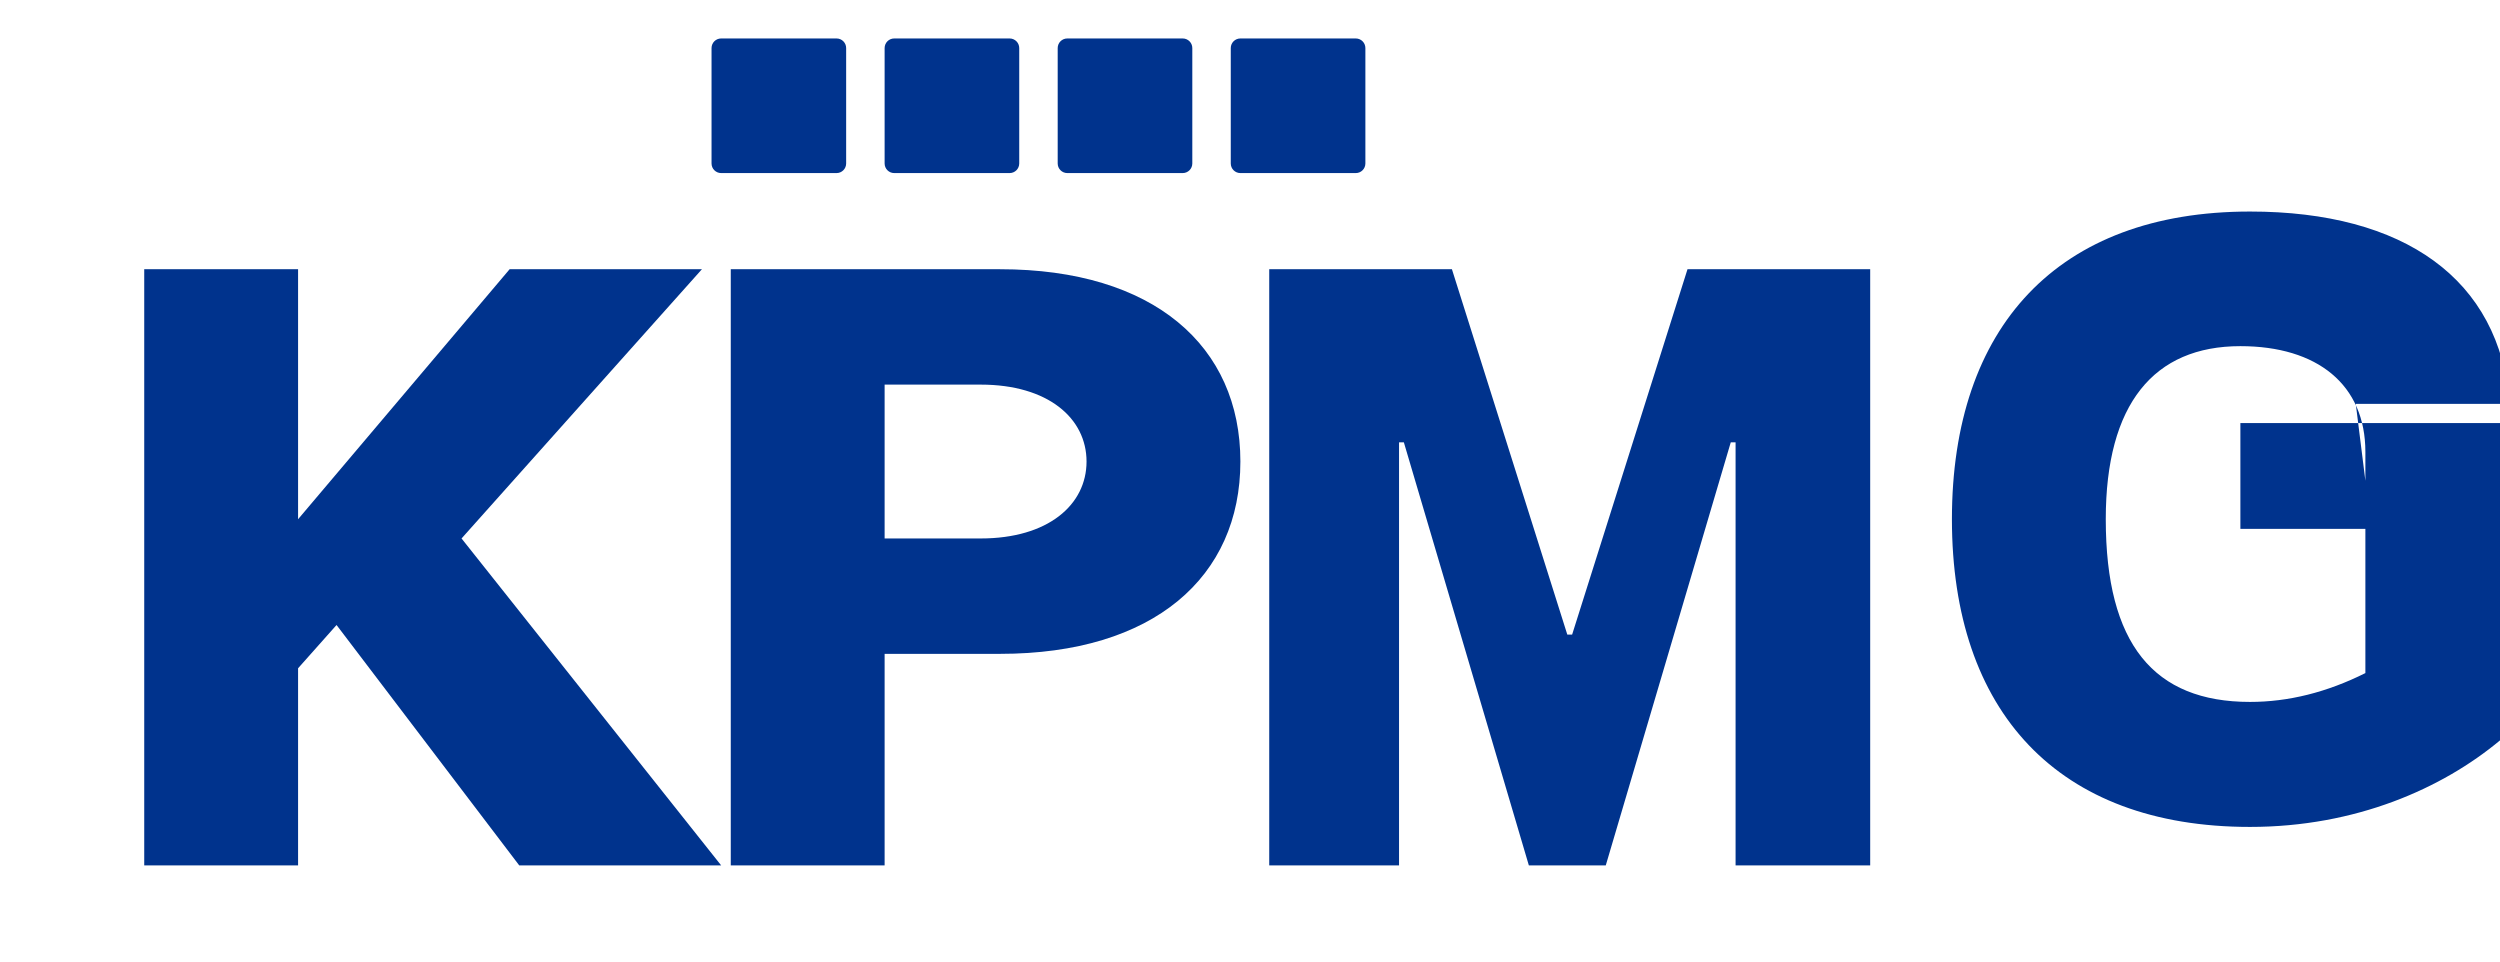
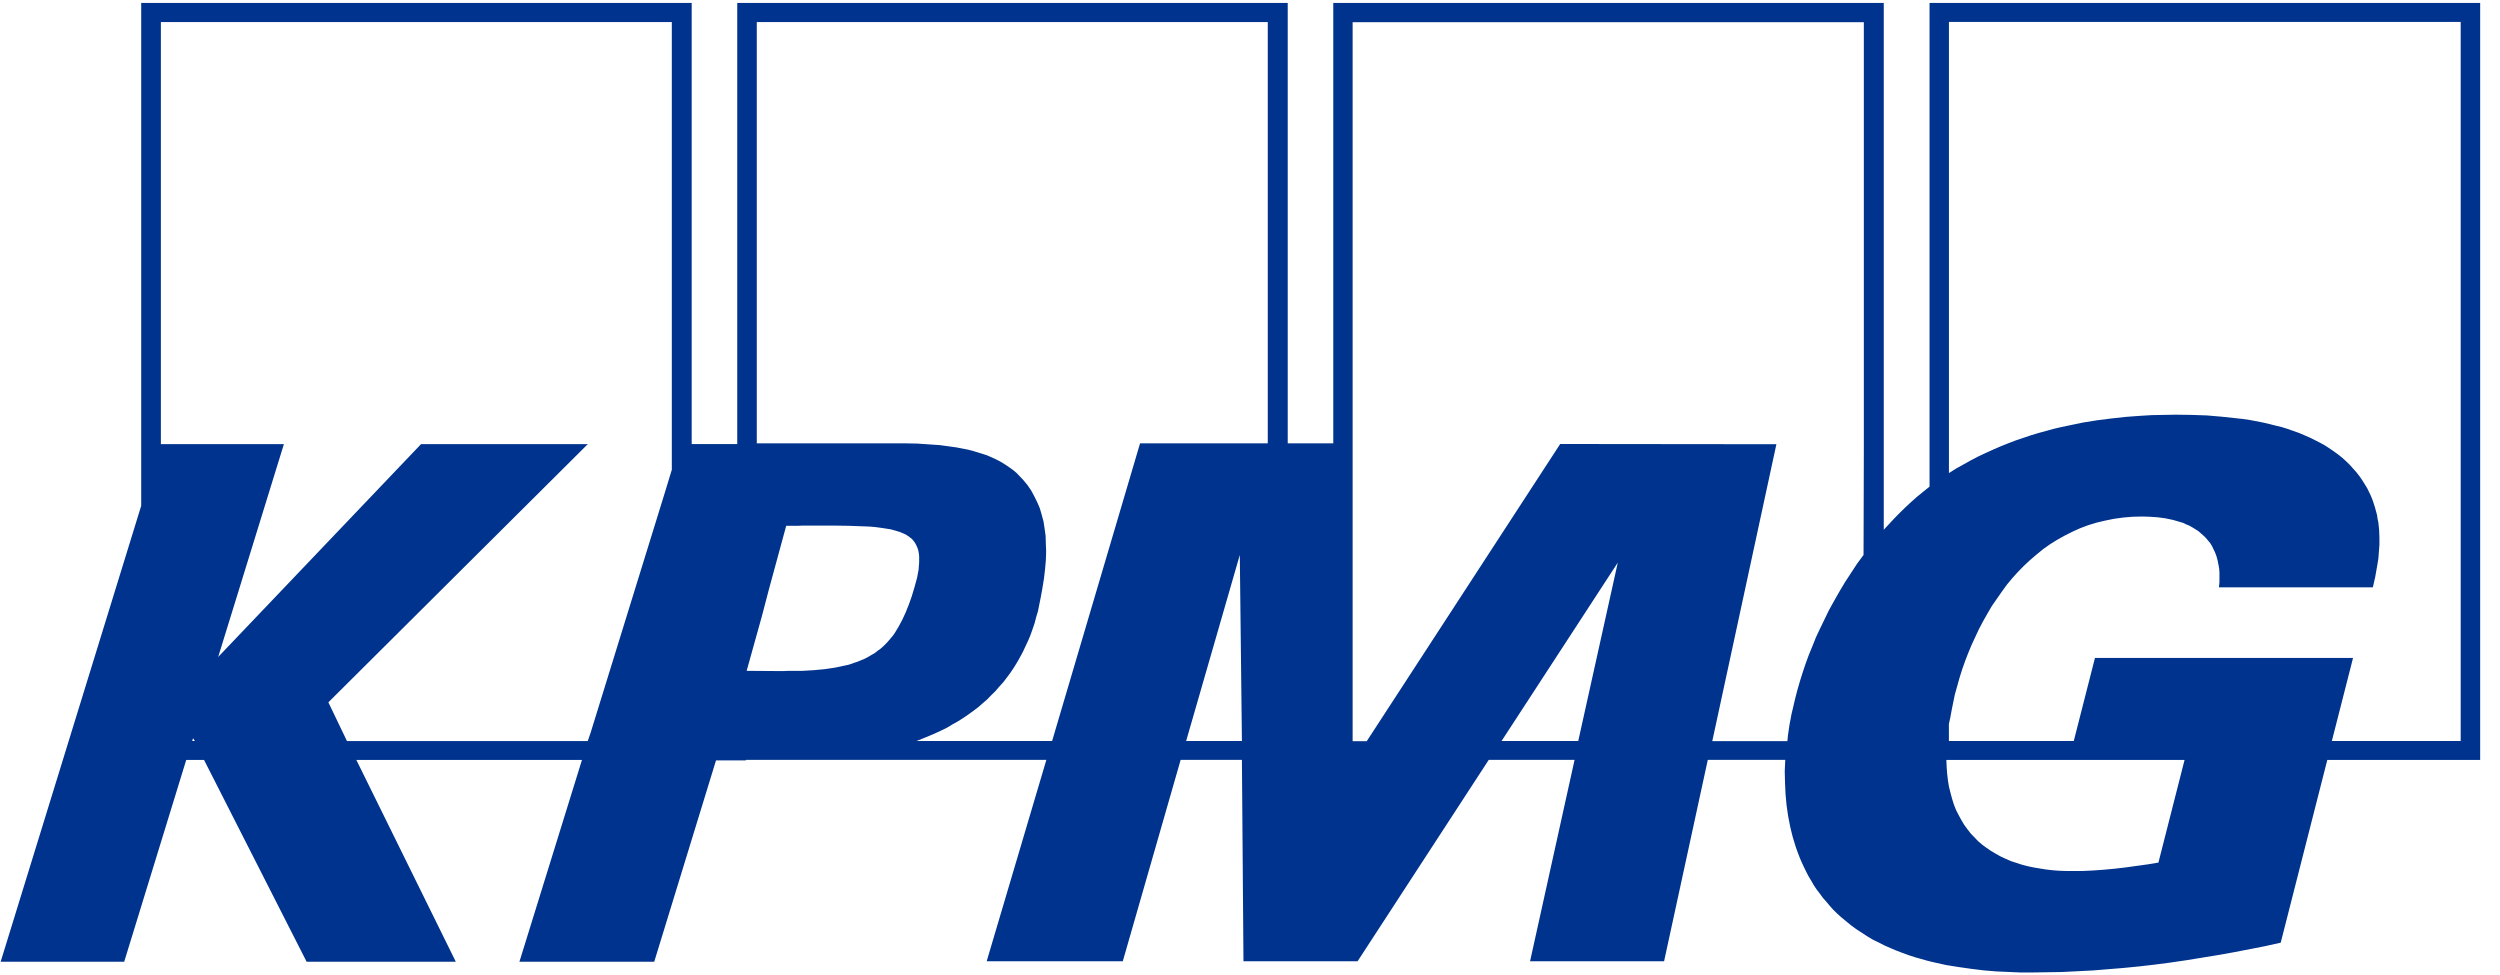
- <svg xmlns="http://www.w3.org/2000/svg" viewBox="0 0 520 200">
-   <defs>
-     <style>
-       .kpmg-blue { fill: #00338D; }
-     </style>
-   </defs>
-   <rect class="kpmg-blue" x="148" y="8" width="28" height="28" rx="2" />
-   <rect class="kpmg-blue" x="184" y="8" width="28" height="28" rx="2" />
-   <rect class="kpmg-blue" x="220" y="8" width="28" height="28" rx="2" />
-   <rect class="kpmg-blue" x="256" y="8" width="28" height="28" rx="2" />
-   <path class="kpmg-blue" d="M30 56h32v52l44-52h40l-50 56 54 68h-42l-38-50-8 9v41H30V56z" />
-   <path class="kpmg-blue" d="M152 56h56c32 0 50 16 50 40s-18 40-50 40h-24v44h-32V56zm32 56h20c14 0 22-7 22-16s-8-16-22-16h-20v32z" />
-   <path class="kpmg-blue" d="M264 56h38l24 76h1l24-76h38v124h-28V92h-1l-26 88h-16l-26-88h-1v88h-27V56z" />
-   <path class="kpmg-blue" d="M492 100v-6c0-14-10-22-26-22-18 0-28 12-28 36 0 26 10 38 30 38 8 0 16-2 24-6v-30h-26v-22h54v66c-12 10-30 18-52 18-40 0-62-24-62-64s22-64 62-64c32 0 52 14 54 40h-32l2 16z" />
+ <svg xmlns="http://www.w3.org/2000/svg" fill="none" height="30" viewBox="0 0 77 30" width="77">
+   <path d="m59.43.089v14.899l-.194.157-.194.157-.185.165-.177.165-.169.165-.169.173-.161.173-.161.173v-16.226h-16.955v13.565h-1.403v-13.565h-16.955v13.588h-1.403v-13.588h-16.955v15.488l-4.329 14.044h3.805l1.911-6.217h.548l3.16 6.217h4.595l-3.064-6.217h6.95l-1.927 6.217h4.152l1.903-6.202h.919v-.016h1.306.105 7.845l-1.838 6.202h4.192l1.782-6.202h1.887l.048 6.202h3.515l4.039-6.202h2.644l-1.371 6.202h4.128l1.346-6.202h2.386l-.016.353.009.361.016.345.032.345.024.165.024.165.032.165.032.165.04.165.04.157.048.157.048.157.057.157.057.149.064.149.065.141.073.149.072.141.081.133.081.141.089.134.097.126.097.133.105.118.105.126.105.118.121.118.121.11.153.126.153.126.161.118.169.11.169.11.169.102.177.086.185.094.177.079.185.078.185.071.194.071.194.063.194.055.194.055.194.047.387.086.395.063.387.055.387.047.379.031.371.016.363.016h.347l.468-.007.468-.007.476-.024.476-.024.476-.039.476-.039.476-.047.476-.055.484-.063.484-.071.484-.079.484-.079.484-.086.484-.094.484-.094.492-.11 1.435-5.628h4.708v-23.315h-16.955zm-53.509 22.734.024-.086.056.086zm14.77-8.352-.242.793-2.257 7.301-.089.259h-7.417l-.572-1.193 7.99-7.952h-5.136l-6.248 6.555 2.024-6.555h-3.789v-13h15.737v13.792zm4.378 6.17-.121.007-.113.007-.121.007h-.129-.169-.145l-.137.007h-.129l-1.008-.007.468-1.68.218-.832.532-1.955h.169.177l.169-.007h.161.782l.476.007.435.016.194.007.185.016.177.024.161.024.145.024.137.039.129.039.113.047.097.047.089.063.081.063.065.079.04.063.032.063.032.071.024.079.016.086.009.086v.094.102l-.009.11-.008.11-.024.126-.024.126-.073.267-.089.298-.089.251-.097.243-.105.228-.113.212-.057.094-.056.094-.065.094-.073.086-.073.086-.073.079-.081.079-.081.071-.089.063-.089.071-.097.055-.105.063-.105.055-.113.047-.113.047-.121.039-.129.047-.137.031-.145.031-.145.031-.161.024-.161.024-.169.016-.177.016zm11.464 2.182 1.653-5.731.065 5.731h-1.717zm2.515-9.169h-3.934l-2.709 9.169h-4.176l.194-.078.194-.079.185-.079.185-.086.177-.086.169-.102.169-.094.161-.102.161-.11.153-.11.145-.11.145-.126.137-.118.129-.134.129-.126.121-.141.121-.133.113-.149.105-.141.105-.157.097-.157.089-.157.089-.165.081-.173.081-.173.073-.173.064-.181.065-.188.048-.188.057-.188.04-.204.04-.196.057-.314.048-.298.032-.283.024-.267.009-.267-.009-.243-.007-.243-.032-.228-.032-.212-.057-.212-.057-.196-.081-.188-.089-.181-.097-.18-.113-.165-.129-.157-.105-.11-.105-.11-.113-.094-.121-.086-.129-.086-.129-.079-.137-.071-.137-.063-.145-.063-.145-.047-.153-.047-.153-.047-.161-.039-.161-.031-.161-.031-.169-.024-.347-.047-.347-.024-.355-.024-.363-.007h-.726-.718-.226-.403-.5-.556-.54-.46-.323-.121v-12.976h15.738v12.976zm9.562 9.169h-2.362l3.58-5.495zm8.796-8.91-.009 3.179-.202.275-.185.283-.185.283-.169.283-.161.283-.161.29-.137.283-.137.283-.129.275-.113.283-.113.275-.097.267-.089.267-.081.259-.073.251-.065.251-.04.165-.04.173-.04.165-.032.173-.032.165-.024.165-.024.165-.016.173h-2.314l1.975-9.145-6.659-.007-5.958 9.153h-.435v-22.145h15.745v13.235zm9.078 12.654-.331.055-.339.047-.339.047-.331.039-.331.031-.331.024-.323.016h-.323-.21l-.21-.007-.202-.016-.202-.024-.194-.031-.185-.031-.185-.039-.177-.047-.169-.055-.169-.055-.161-.071-.153-.071-.153-.086-.145-.086-.137-.094-.129-.094-.129-.11-.113-.118-.113-.118-.105-.134-.097-.133-.089-.149-.081-.149-.081-.157-.065-.165-.057-.18-.048-.181-.048-.188-.032-.196-.024-.204-.016-.212-.009-.22h7.337l-.806 3.164zm9.304-3.744h-3.967l.653-2.559h-7.949l-.653 2.559h-3.846v-.526l.048-.22.04-.22.048-.235.048-.235.073-.259.073-.259.081-.259.089-.251.097-.251.105-.251.113-.243.113-.243.129-.243.129-.228.137-.235.153-.22.153-.22.153-.212.169-.204.177-.196.185-.188.185-.173.202-.173.202-.165.21-.149.226-.141.226-.126.234-.118.242-.11.25-.094.258-.079.266-.063.274-.055.282-.039.29-.024.298-.007.234.007.234.016.234.031.226.047.113.031.105.031.105.031.097.047.097.039.097.055.089.055.089.055.081.071.081.071.073.071.073.086.065.079.057.094.048.102.048.102.04.11.032.118.024.118.024.134.009.133v.141.149l-.016.157h4.741l.073-.322.065-.369.032-.196.016-.212.016-.212v-.22l-.008-.228-.024-.235-.024-.11-.016-.118-.032-.118-.032-.118-.04-.126-.04-.118-.048-.118-.057-.118-.057-.118-.073-.118-.073-.118-.081-.118-.097-.126-.105-.118-.105-.118-.113-.11-.121-.11-.129-.102-.129-.094-.137-.094-.145-.094-.145-.079-.153-.078-.161-.079-.161-.071-.169-.071-.177-.063-.177-.063-.177-.055-.194-.047-.185-.047-.202-.047-.202-.039-.202-.039-.21-.031-.218-.024-.443-.047-.452-.039-.476-.016-.484-.007-.363.007-.379.007-.395.024-.411.031-.427.047-.435.055-.443.071-.452.094-.226.047-.234.055-.226.063-.234.063-.234.071-.234.079-.234.079-.226.086-.234.094-.234.102-.226.102-.234.11-.226.118-.226.126-.226.126-.226.141v-13.894h15.762v22.145z" fill="#00338d" />
</svg>
